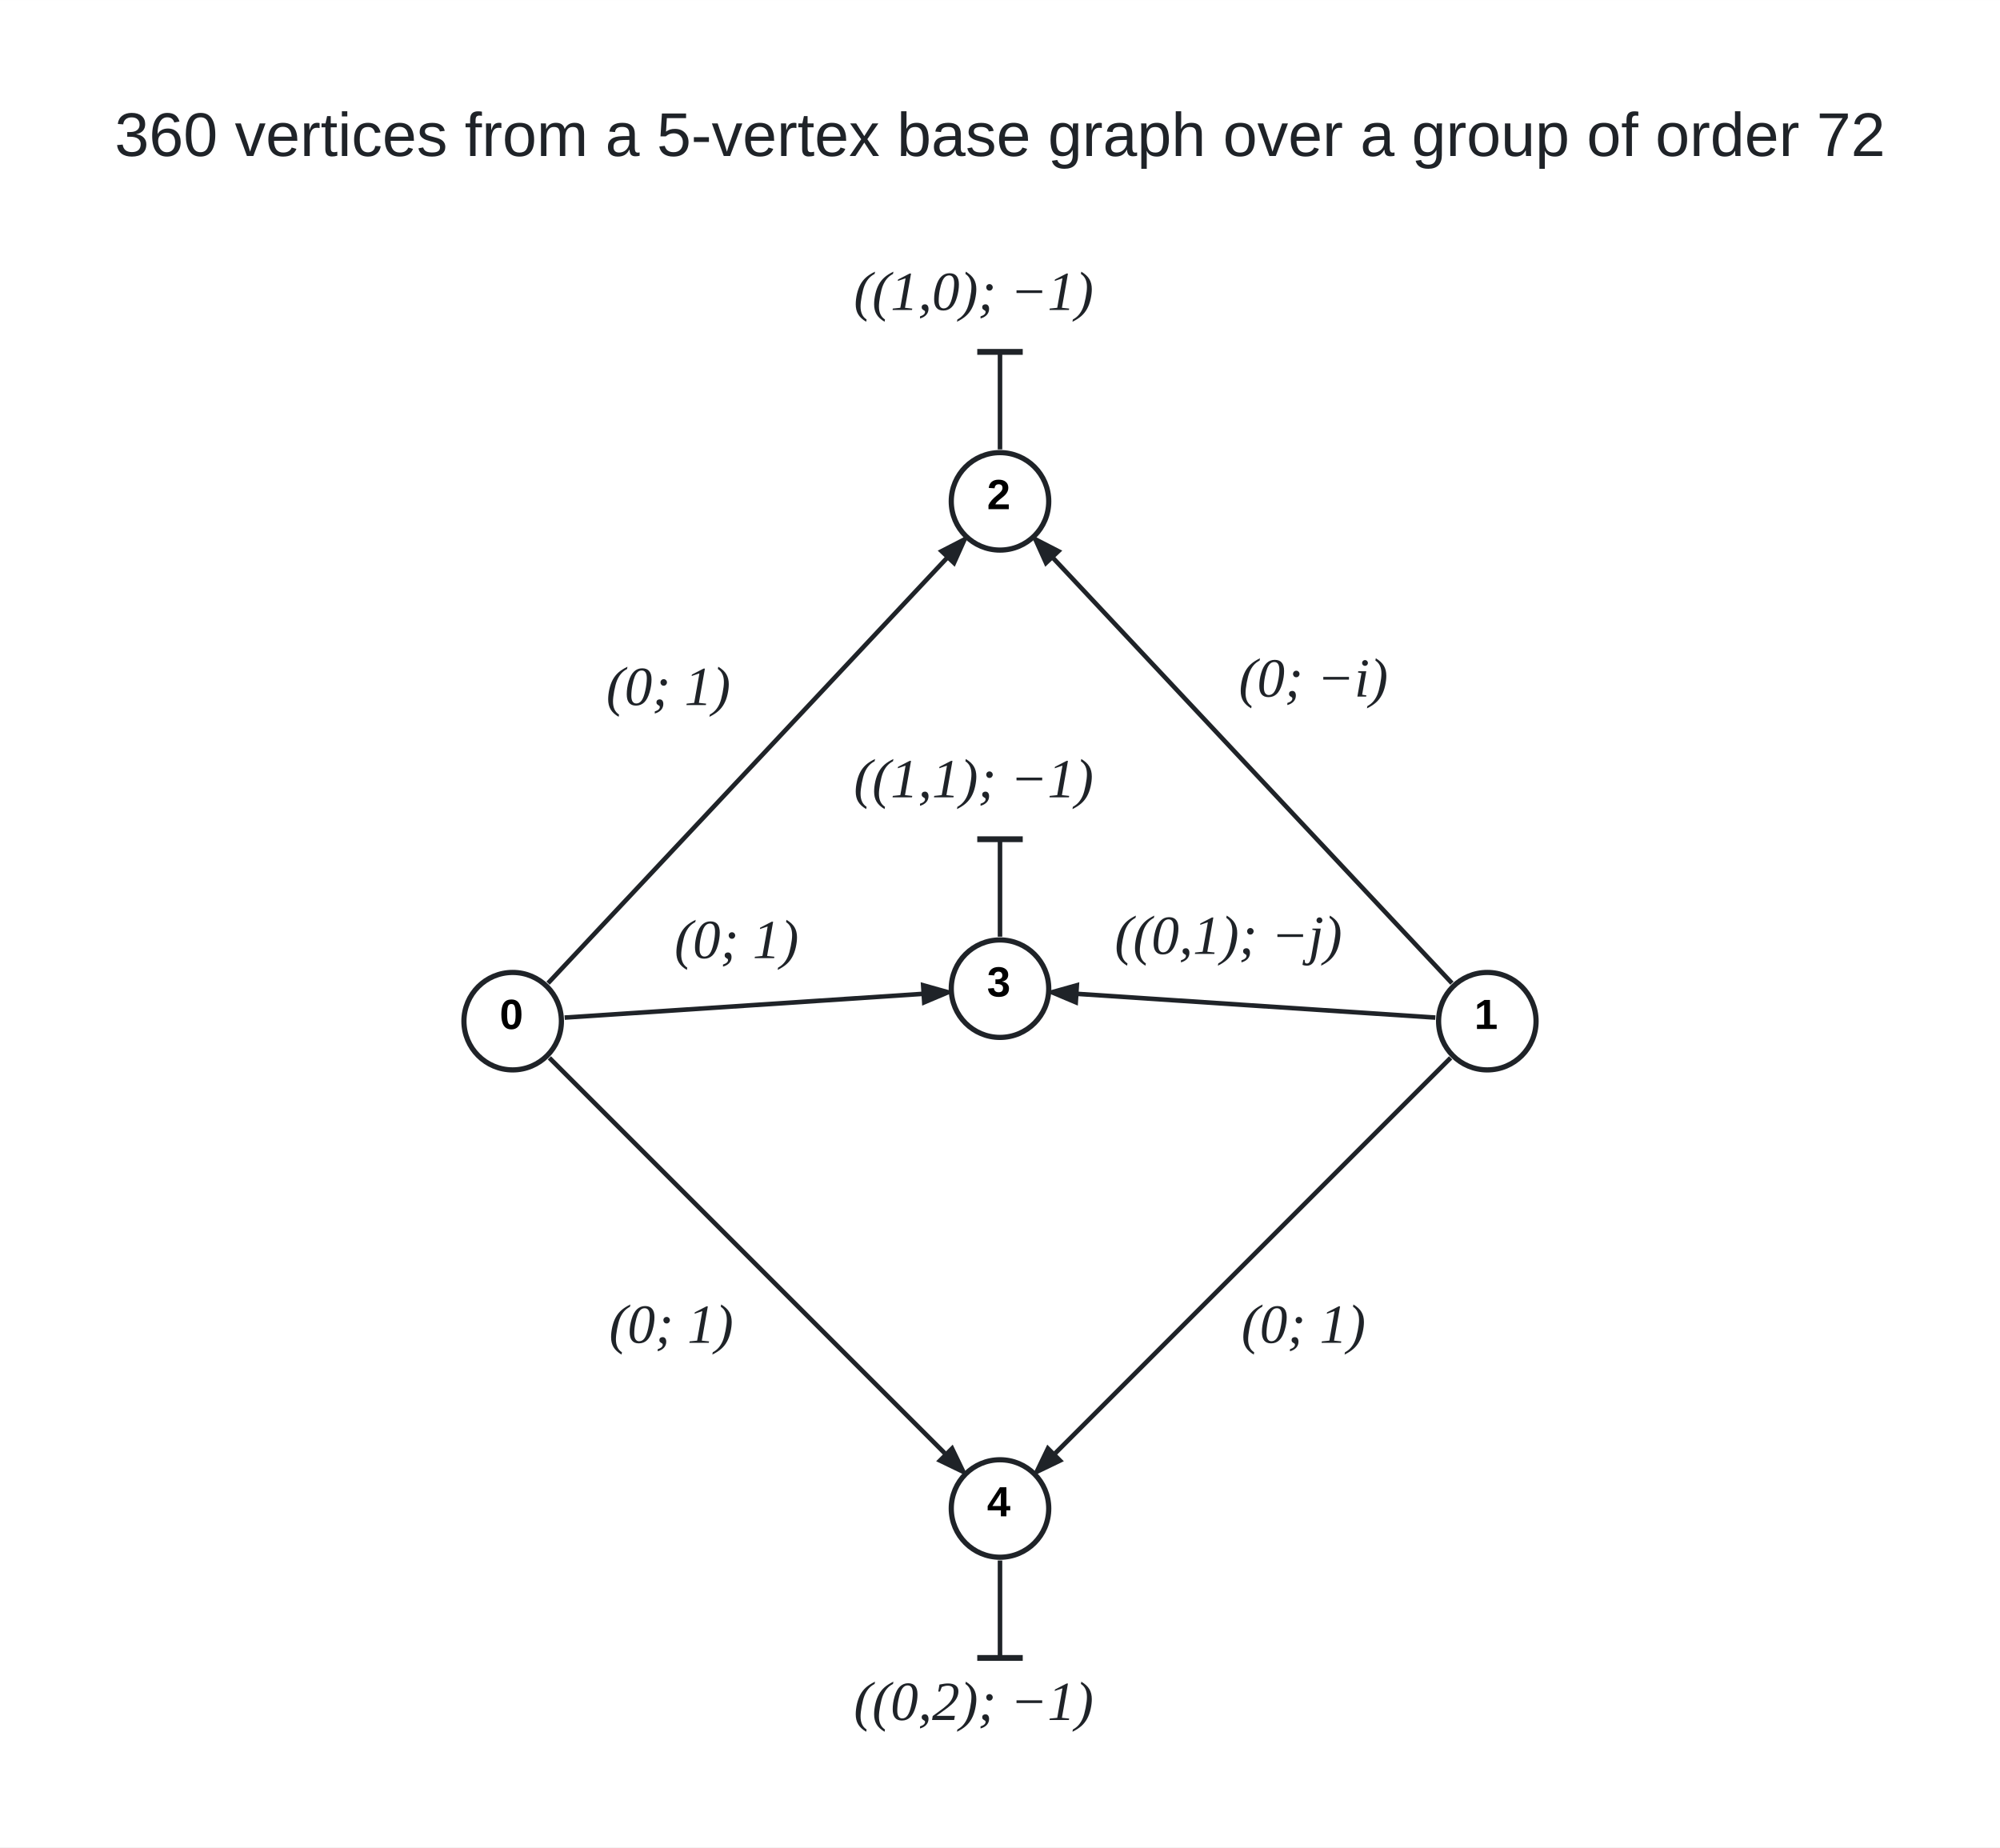
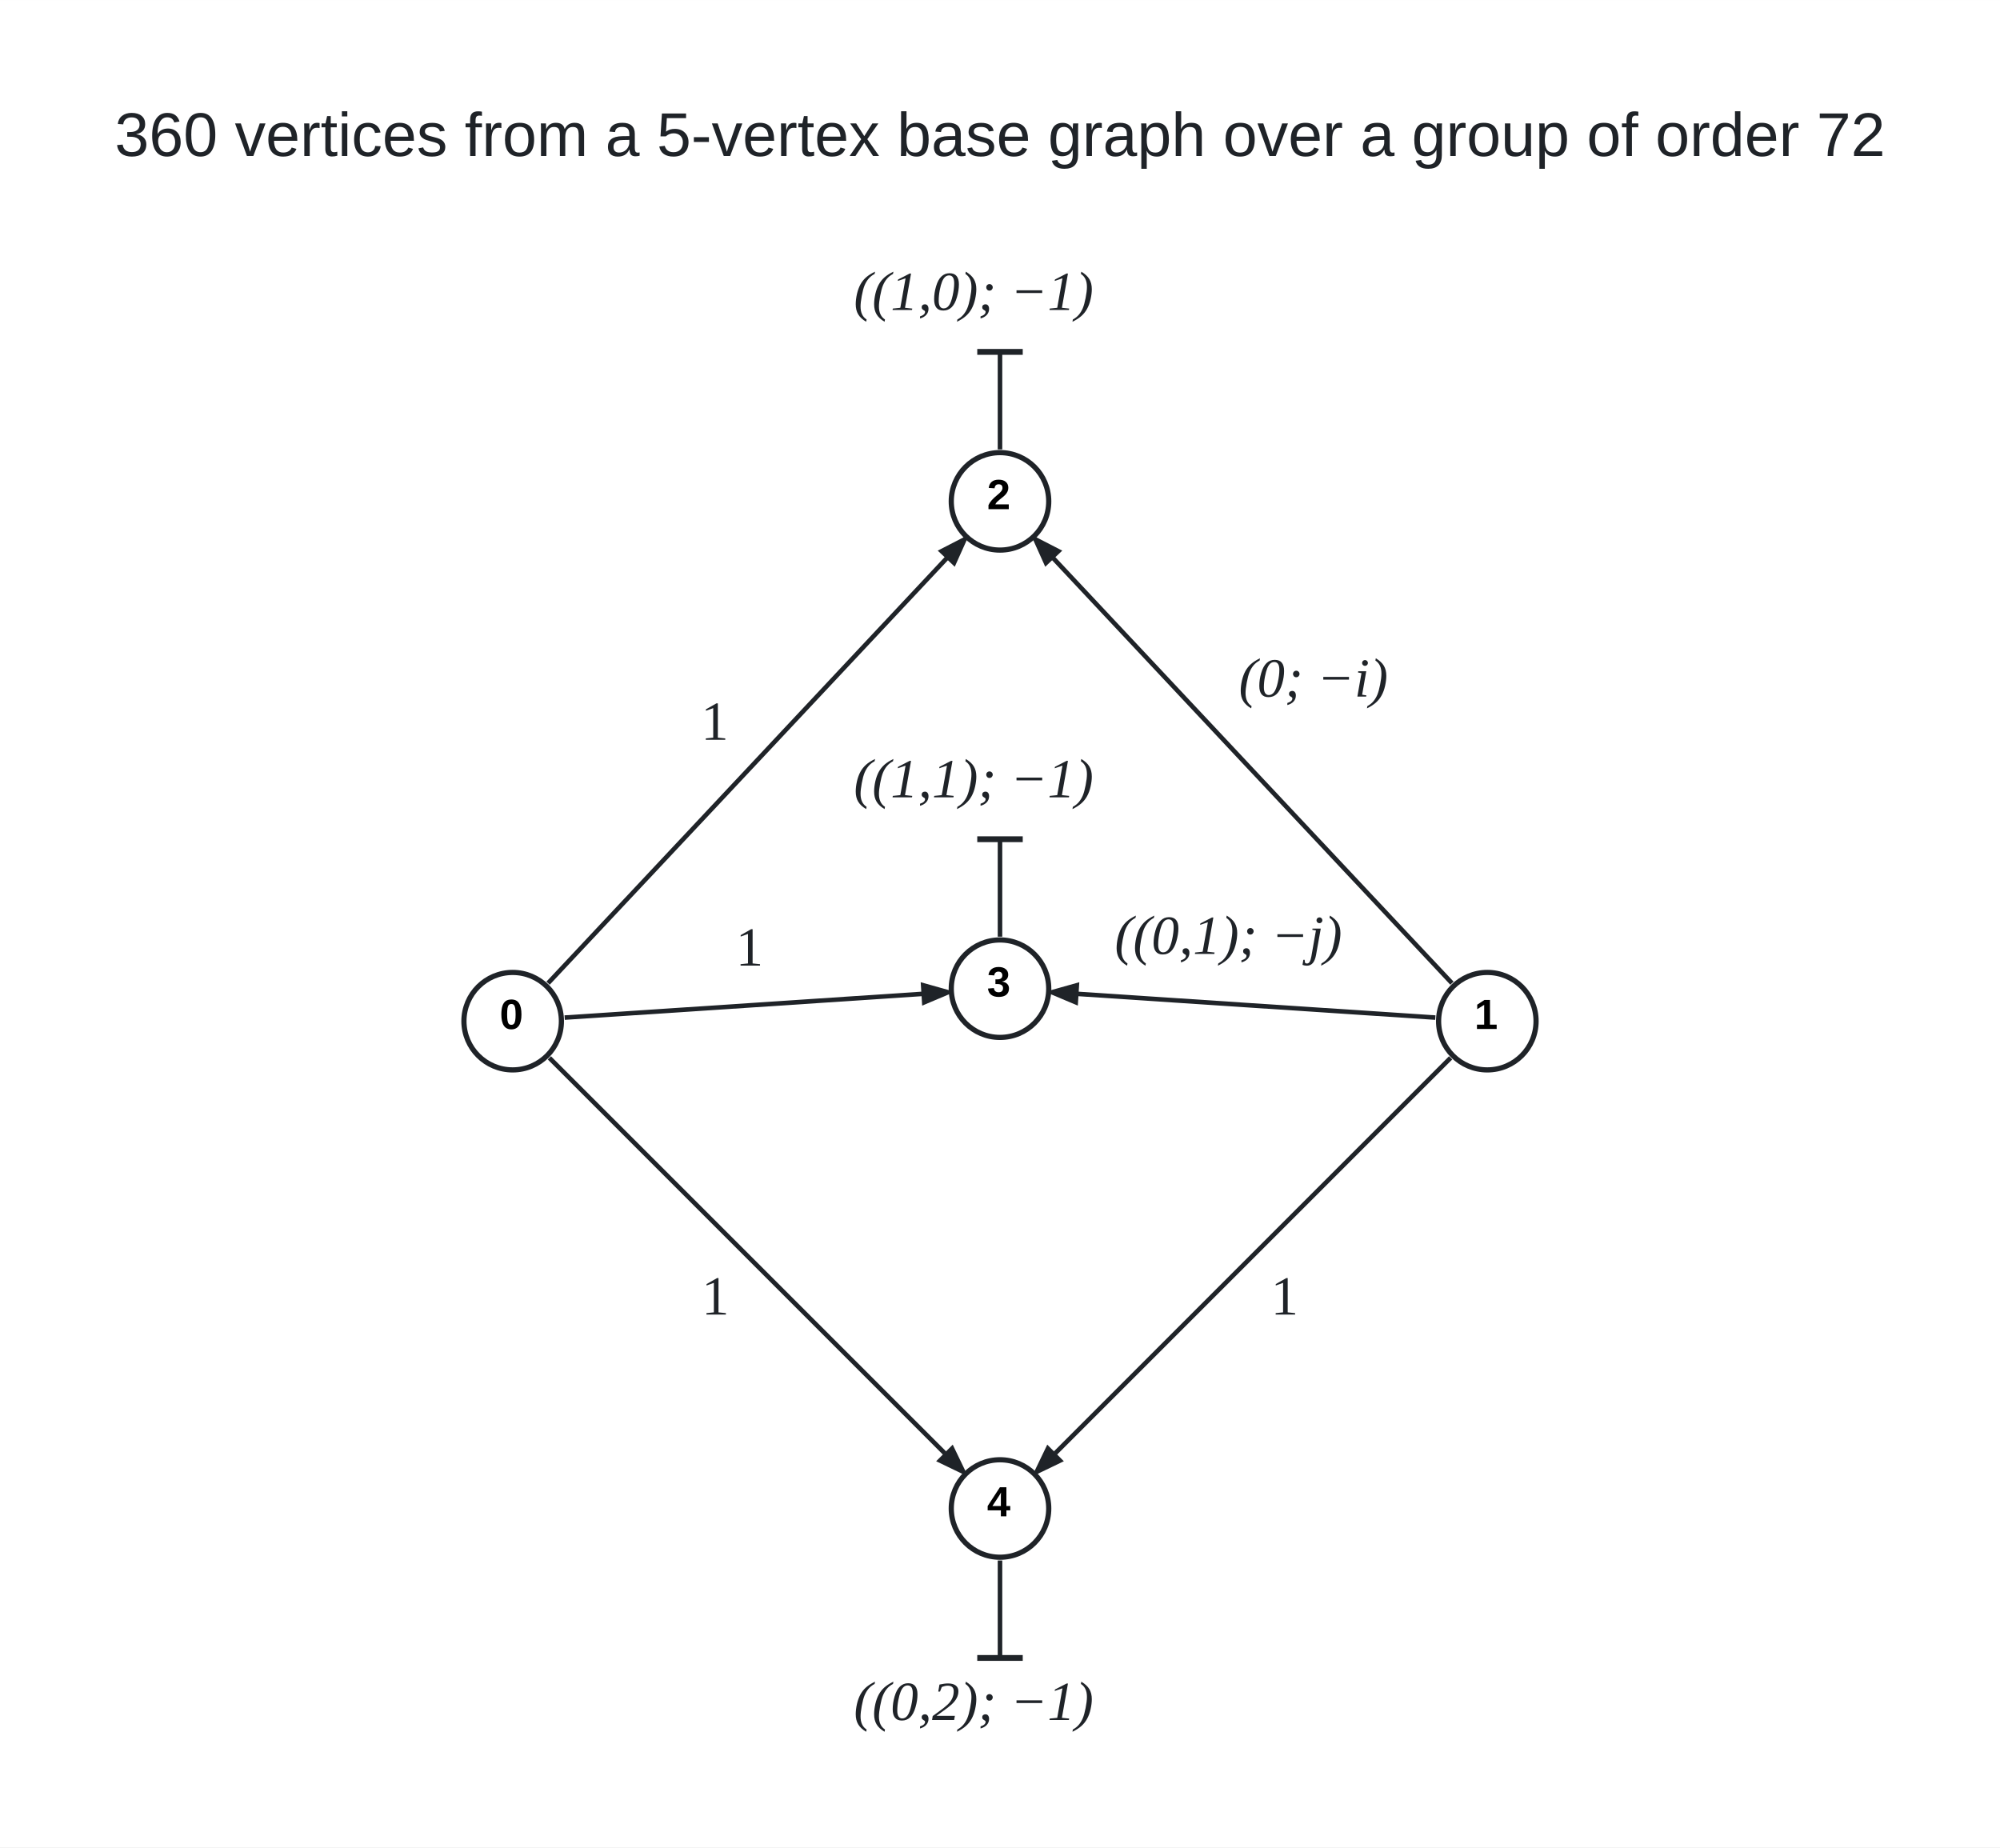
<svg xmlns="http://www.w3.org/2000/svg" width="616pt" height="569pt" viewBox="0.00 0.00 615.60 568.60">
  <g id="graph0" class="graph" transform="scale(1 1) rotate(0) translate(142.8 539.8)">
    <polygon fill="white" stroke="transparent" points="-142.8,28.8 -142.8,-539.8 472.8,-539.8 472.8,28.8 -142.8,28.8" />
    <text text-anchor="middle" x="165" y="-491.8" font-family="Arial" font-size="19.00" fill="#1f2328">360 vertices from a 5-vertex base graph over a group of order 72</text>
    <text text-anchor="middle" x="165" y="-470.8" font-family="Arial" font-size="19.00" fill="#1f2328"> </text>
    <g id="edge1" class="edge">
      <path fill="none" stroke="#1f2328" stroke-width="1.4" d="M25.9,-237.2C65,-278.8 115,-332.2 148.6,-368" />
      <polygon fill="#1f2328" stroke="#1f2328" stroke-width="1.4" points="147.03,-370.16 154.1,-373.8 150.84,-366.55 147.03,-370.16" />
    </g>
    <g id="edge2" class="edge">
      <path fill="none" stroke="#1f2328" stroke-width="1.4" d="M31,-226.6C65,-228.8 115,-232.2 141.1,-233.9" />
      <polygon fill="#1f2328" stroke="#1f2328" stroke-width="1.4" points="141.35,-236.55 149,-234.4 141.68,-231.31 141.35,-236.55" />
    </g>
    <g id="edge3" class="edge">
      <path fill="none" stroke="#1f2328" stroke-width="1.4" d="M26.3,-214.2C65,-175.5 115,-125.5 148,-92.5" />
      <polygon fill="#1f2328" stroke="#1f2328" stroke-width="1.4" points="150.25,-93.96 153.7,-86.8 146.54,-90.25 150.25,-93.96" />
    </g>
    <g id="edge5" class="edge">
      <path fill="none" stroke="#1f2328" stroke-width="1.4" d="M304.1,-237.2C265,-278.8 215,-332.2 181.4,-368" />
      <polygon fill="#1f2328" stroke="#1f2328" stroke-width="1.4" points="179.16,-366.55 175.9,-373.8 182.97,-370.16 179.16,-366.55" />
    </g>
    <g id="edge6" class="edge">
      <path fill="none" stroke="#1f2328" stroke-width="1.4" d="M299,-226.6C265,-228.8 215,-232.2 188.9,-233.9" />
      <polygon fill="#1f2328" stroke="#1f2328" stroke-width="1.4" points="188.32,-231.31 181,-234.4 188.65,-236.55 188.32,-231.31" />
    </g>
    <g id="edge4" class="edge">
      <path fill="none" stroke="#1f2328" stroke-width="1.4" d="M303.7,-214.2C265,-175.5 215,-125.5 182,-92.5" />
      <polygon fill="#1f2328" stroke="#1f2328" stroke-width="1.4" points="183.46,-90.25 176.3,-86.8 179.75,-93.96 183.46,-90.25" />
    </g>
    <g id="edge7" class="edge">
      <path fill="none" stroke="#1f2328" stroke-width="1.4" d="M165,-401.5C165,-411.5 165,-421.5 165,-431.5" />
    </g>
    <g id="edge8" class="edge">
      <path fill="none" stroke="#1f2328" stroke-width="1.8" d="M158,-431.5C162.7,-431.5 167.3,-431.5 172,-431.5" />
    </g>
    <g id="edge9" class="edge">
      <path fill="none" stroke="#1f2328" stroke-width="1.4" d="M165,-251.5C165,-261.5 165,-271.5 165,-281.5" />
    </g>
    <g id="edge10" class="edge">
      <path fill="none" stroke="#1f2328" stroke-width="1.8" d="M158,-281.5C162.7,-281.5 167.3,-281.5 172,-281.5" />
    </g>
    <g id="edge11" class="edge">
      <path fill="none" stroke="#1f2328" stroke-width="1.4" d="M165,-59.5C165,-49.5 165,-39.5 165,-29.5" />
    </g>
    <g id="edge12" class="edge">
      <path fill="none" stroke="#1f2328" stroke-width="1.8" d="M172,-29.5C167.3,-29.5 162.7,-29.5 158,-29.5" />
    </g>
    <g id="node1" class="node">
      <ellipse fill="white" stroke="#1f2328" stroke-width="1.6" cx="15" cy="-225.5" rx="15" ry="15" />
      <text text-anchor="start" x="11" y="-223.1" font-family="Arial" font-weight="bold" font-size="13.00">0</text>
    </g>
    <g id="node2" class="node">
      <ellipse fill="white" stroke="#1f2328" stroke-width="1.6" cx="315" cy="-225.5" rx="15" ry="15" />
      <text text-anchor="start" x="311" y="-223.1" font-family="Arial" font-weight="bold" font-size="13.00">1</text>
    </g>
    <g id="node3" class="node">
      <ellipse fill="white" stroke="#1f2328" stroke-width="1.6" cx="165" cy="-385.5" rx="15" ry="15" />
      <text text-anchor="start" x="161" y="-383.1" font-family="Arial" font-weight="bold" font-size="13.00">2</text>
    </g>
    <g id="node4" class="node">
      <ellipse fill="white" stroke="#1f2328" stroke-width="1.6" cx="165" cy="-235.5" rx="15" ry="15" />
      <text text-anchor="start" x="161" y="-233.1" font-family="Arial" font-weight="bold" font-size="13.00">3</text>
    </g>
    <g id="node5" class="node">
      <ellipse fill="white" stroke="#1f2328" stroke-width="1.6" cx="165" cy="-75.5" rx="15" ry="15" />
      <text text-anchor="start" x="161" y="-73.1" font-family="Arial" font-weight="bold" font-size="13.00">4</text>
    </g>
    <g id="node6" class="node">
-       <text text-anchor="start" x="43.8" y="-322.8" font-family="Times New Roman" font-style="italic" font-size="17.00" fill="#1f2328">(0; 1)</text>
+       <text text-anchor="middle" x="77.2" y="-312.1" font-family="Times New Roman" font-size="17.00" fill="#1f2328">1</text>
    </g>
    <g id="node7" class="node">
-       <text text-anchor="start" x="64.8" y="-244.9" font-family="Times New Roman" font-style="italic" font-size="17.00" fill="#1f2328">(0; 1)</text>
+       <text text-anchor="middle" x="87.9" y="-242.6" font-family="Times New Roman" font-size="17.00" fill="#1f2328">1</text>
    </g>
    <g id="node8" class="node">
-       <text text-anchor="start" x="44.7" y="-126.5" font-family="Times New Roman" font-style="italic" font-size="17.00" fill="#1f2328">(0; 1)</text>
+       <text text-anchor="middle" x="77.4" y="-135.2" font-family="Times New Roman" font-size="17.00" fill="#1f2328">1</text>
    </g>
    <g id="node9" class="node">
-       <text text-anchor="start" x="239.3" y="-126.5" font-family="Times New Roman" font-style="italic" font-size="17.00" fill="#1f2328">(0; 1)</text>
+       <text text-anchor="middle" x="252.6" y="-135.2" font-family="Times New Roman" font-size="17.00" fill="#1f2328">1</text>
    </g>
    <g id="node10" class="node">
      <text text-anchor="start" x="238.5" y="-325.4" font-family="Times New Roman" font-style="italic" font-size="17.00" fill="#1f2328">(0; −i)</text>
    </g>
    <g id="node11" class="node">
      <text text-anchor="start" x="200.3" y="-246.2" font-family="Times New Roman" font-style="italic" font-size="17.00" fill="#1f2328">((0,1); −j)</text>
    </g>
    <g id="node16" class="node">
      <text text-anchor="start" x="120" y="-444.4" font-family="Times New Roman" font-style="italic" font-size="17.00" fill="#1f2328">((1,0); −1)</text>
    </g>
    <g id="node21" class="node">
      <text text-anchor="start" x="120" y="-294.4" font-family="Times New Roman" font-style="italic" font-size="17.00" fill="#1f2328">((1,1); −1)</text>
    </g>
    <g id="node26" class="node">
      <text text-anchor="start" x="120" y="-10.4" font-family="Times New Roman" font-style="italic" font-size="17.00" fill="#1f2328">((0,2); −1)</text>
    </g>
  </g>
</svg>
